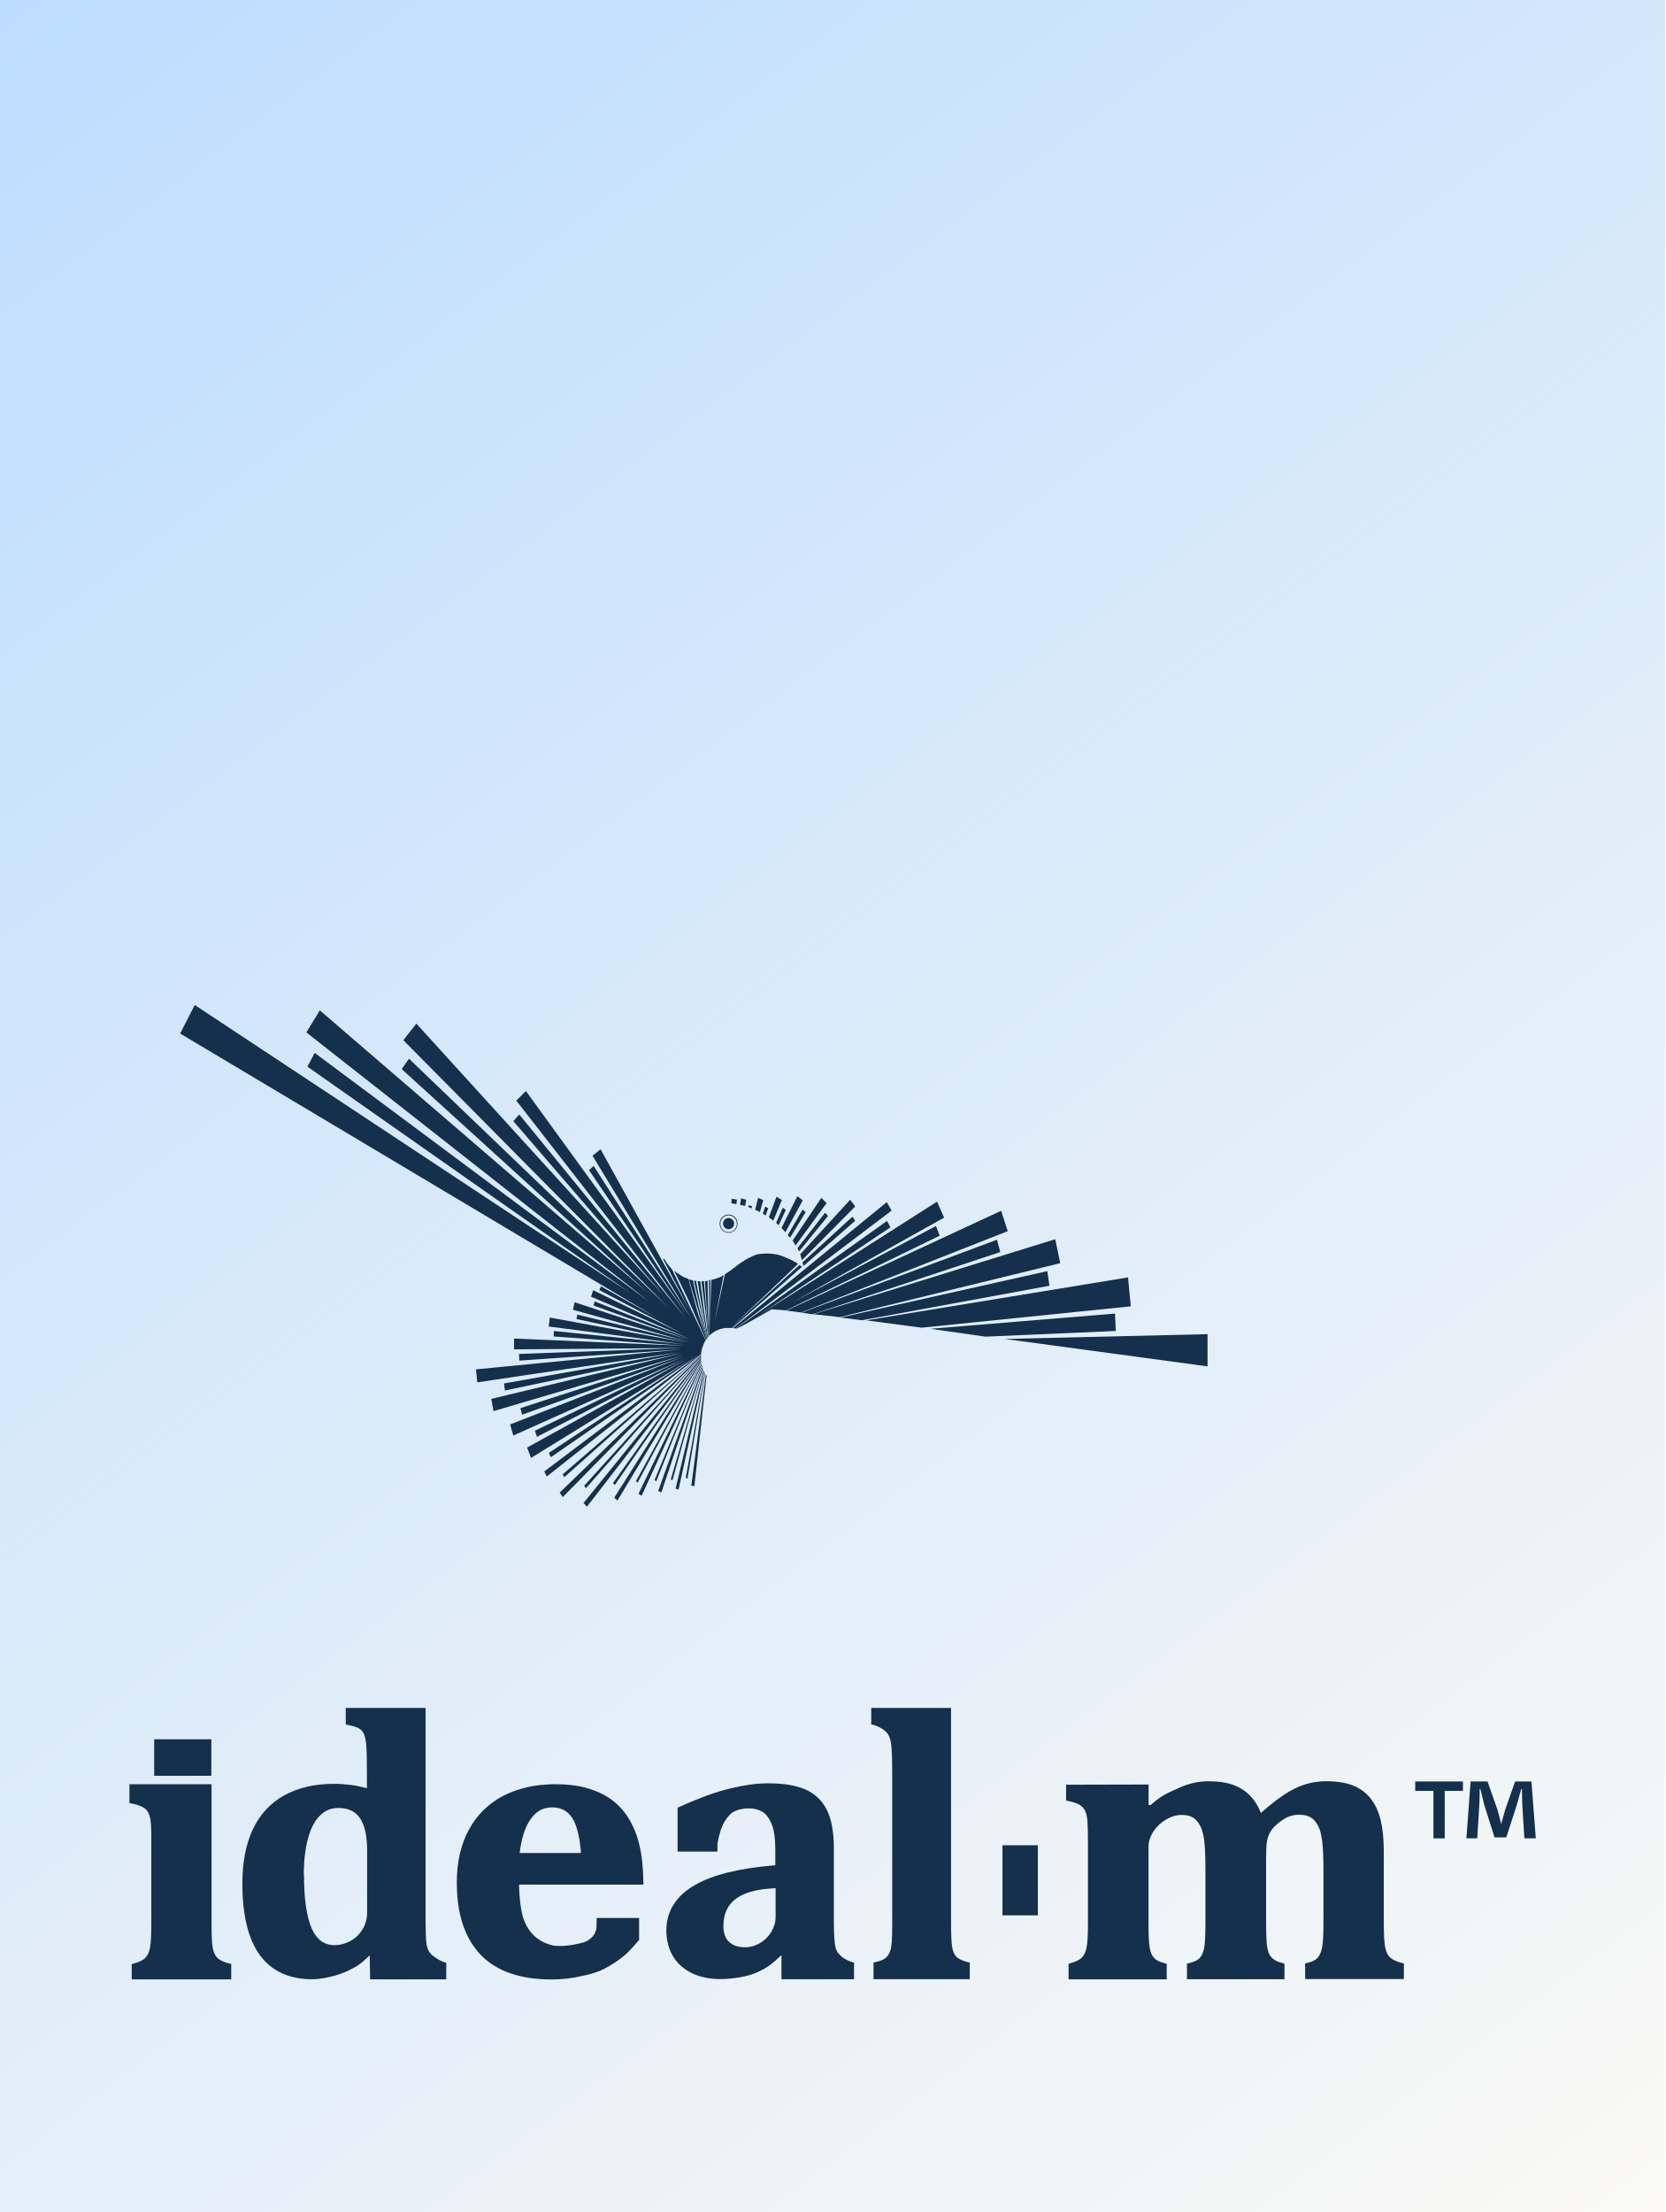
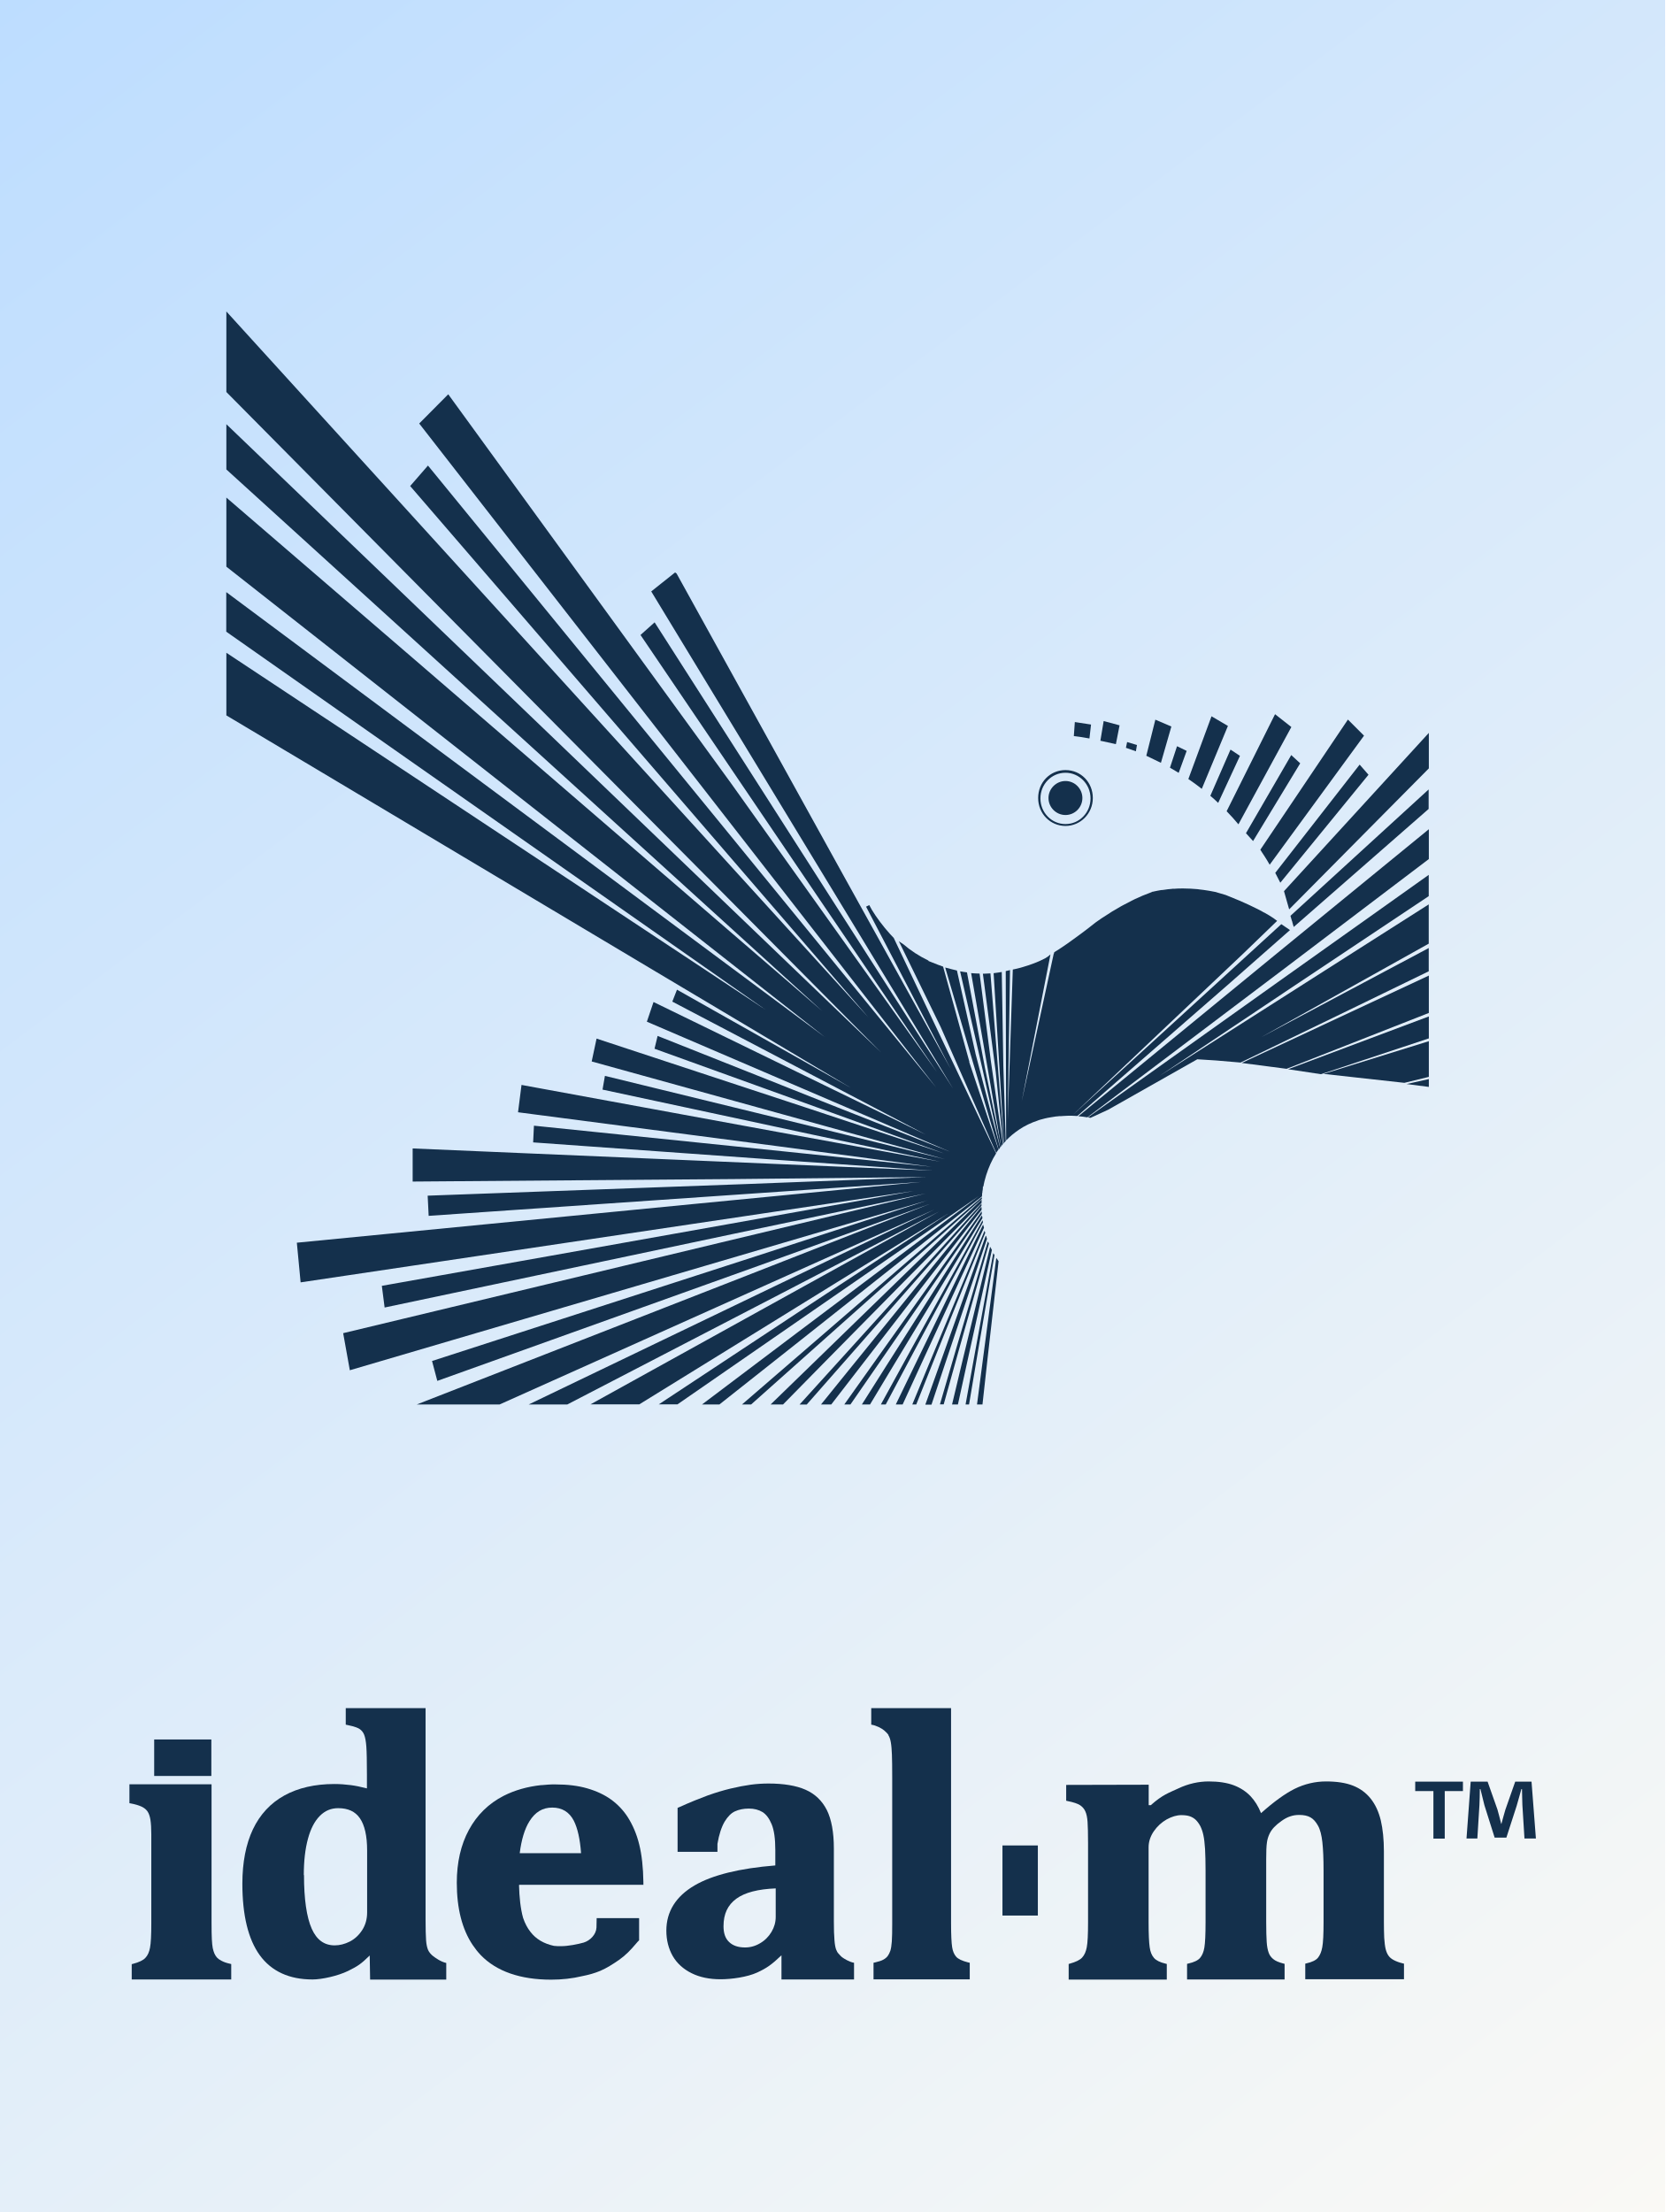
- <svg xmlns="http://www.w3.org/2000/svg" id="Layer_2" data-name="Layer 2" viewBox="0 0 167.5 222.5">
+ <svg xmlns="http://www.w3.org/2000/svg" id="Layer_2" data-name="Layer 2" viewBox="-13.02 -31.33 167.5 222.5">
  <defs>
-     <linearGradient id="placa" gradientUnits="userSpaceOnUse" x1="0" y1="0" x2="167.5" y2="222.5">
+     <linearGradient id="placa" gradientUnits="userSpaceOnUse" x1="-13.02" y1="-31.33" x2="154.48" y2="191.17">
      <stop offset="0" stop-color="#BDDDFF" />
      <stop offset="1" stop-color="#FAF9F5" />
    </linearGradient>
  </defs>
  <g id="Layer_1-2" data-name="Layer 1">
-     <rect width="167.5" height="222.5" fill="url(#placa)" />
+     <rect x="-13.02" y="-31.33" width="167.5" height="222.5" fill="url(#placa)" />
    <g>
-       <path d="M74.08,121.12l.05-.46-.53-.08-.03.46c.17.02.34.05.51.08h0Z" fill="#14304c" />
-       <polygon points="75.07 120.68 74.55 120.54 74.44 121.19 74.95 121.3 75.07 120.68" fill="#14304c" />
-       <polygon points="76.78 120.72 76.26 120.49 75.96 121.69 76.44 121.92 76.78 120.72" fill="#14304c" />
-       <path d="M77.79,122.78l.86-2.08-.54-.32-.77,2.07c.15.1.3.21.44.32h0Z" fill="#14304c" />
-       <path d="M79,123.95h0s1.75-3.21,1.75-3.21l-.54-.42-1.6,3.2c.13.14.27.28.39.43Z" fill="#14304c" />
-       <path d="M79.85,124.98c.06.1.12.19.18.3h0s3.12-4.26,3.12-4.26l-.53-.53-2.89,4.3c.04.07.08.13.12.19Z" fill="#14304c" />
-       <polygon points="80.67 126.76 86.03 121.35 85.52 120.68 80.5 126.16 80.67 126.76" fill="#14304c" />
-       <polygon points="113.47 128.49 92.41 131.94 87.13 132.81 92.7 133.55 113.75 131.4 113.47 128.49" fill="#14304c" />
-       <polygon points="75.65 121.33 75.32 121.23 75.28 121.42 75.61 121.54 75.65 121.33" fill="#14304c" />
-       <path d="M77.02,122.25h0s.26-.72.26-.72l-.32-.15-.23.71c.09.05.18.1.28.17Z" fill="#14304c" />
-       <path d="M78.33,123.24h0s.72-1.55.72-1.55l-.31-.21-.67,1.53c.09.08.18.16.26.23Z" fill="#14304c" />
-       <path d="M79.25,124.25s.04.05.08.09l.02.02c.05.06.11.12.13.14h0s1.56-2.57,1.56-2.57l-.3-.27-1.5,2.58Z" fill="#14304c" />
-       <polygon points="80.22 125.55 80.38 125.88 83.29 122.31 83 121.98 80.22 125.55" fill="#14304c" />
-       <path d="M80.72,126.97c.02.06.03.12.05.17.02.06.03.13.06.2h0s5.2-4.55,5.2-4.55l-.28-.41-5.02,4.59Z" fill="#14304c" />
-       <path d="M89.69,121.77l-.49-.85-8.94,7.31-6.54,5.36c.1,0,.19.02.29.04h0s6.53-4.93,6.53-4.93l9.15-6.93Z" fill="#14304c" />
-       <path d="M71,134.81s.05-.08.08-.11l-.97-2.9h.01s0-.02,0-.02l-.86-3.13c-.12-.04-.24-.09-.39-.15l-.09-.04h0c-.3-.16-.58-.34-.83-.55-.02-.02-.05-.03-.07-.05h0s-.05-.04-.07-.05h0s1.38,2.83,1.38,2.83l1.83,4.16Z" fill="#14304c" />
-       <path d="M94.53,124.31l-.38-.99-14.38,7.65,15.2-8.49-.71-1.61-11.47,7.31-6.39,4.07,4.07-2.72,9.1-6.07-.34-.65-8.95,6.37-6.24,4.45s.02,0,.03,0c.01,0,.03,0,.04,0h0s.58-.27.58-.27l2.94-1.66.62.04.81.07,3.86-1.87,11.6-5.64Z" fill="#14304c" />
-       <path d="M65.18,140.89l-8.58,7.41.16.29,13.76-12.26s0-.02,0-.02c0,0,0-.01,0-.02h0s-5.34,4.61-5.34,4.61Z" fill="#14304c" />
-       <path d="M70.52,136.45h0s0-.07,0-.1h0s-5.39,5.23-5.39,5.23l-8.83,8.56.31.45,8.66-8.8,5.25-5.33Z" fill="#14304c" />
-       <polygon points="101.37 123.84 100.71 121.79 85.99 128.62 79.12 131.82 79.12 131.82 79.1 131.83 80.59 132.02 86.36 129.75 101.37 123.84" fill="#14304c" />
-       <polygon points="106.65 127.06 106.15 124.65 88.73 130.04 81.81 132.19 84.48 132.49 89.01 131.37 106.65 127.06" fill="#14304c" />
-       <polygon points="105.57 129.33 105.35 127.86 88.34 131.67 84.55 132.53 86.68 132.8 88.46 132.48 105.57 129.33" fill="#14304c" />
-       <path d="M66.1,141.35l-7.34,8.1.18.25,11.58-13.16s0-.03,0-.04c0,0,0-.02,0-.02h0s-4.41,4.87-4.41,4.87Z" fill="#14304c" />
-       <polygon points="100.29 124.7 85.8 130.1 80.65 132.03 80.65 132.03 80.63 132.04 81.72 132.2 100.62 125.94 100.29 124.7" fill="#14304c" />
-       <path d="M70.53,136.24s0-.03,0-.05c0,0,0,0,0-.02v-.02s0-.02,0-.02v-.02s0,0,0,0v-.04s.01-.08.02-.12v-.05s.02,0,.02,0c0,0,.01-.07.01-.07,0-.03,0-.05.02-.07v-.03s.02-.04.02-.06l.02-.06s.02-.08.02-.08c.08-.26.19-.5.33-.72l-3.38-7.12c-.07-.08-.16-.17-.24-.27-.02-.02-.04-.04-.06-.07-.22-.27-.4-.54-.51-.75l-.1.05,2.79,5.35-3.55-6.4-5.5-9.95-.05-.03-.79.63,9.97,16.42-3.98-6.21-5.87-9.18-.47.42,6.08,8.98,3.7,5.45-6.79-9.52-9.34-12.87-.96.97,17.07,21.93-7.15-8.76-9.63-11.78-.59.68,9.89,11.47,5.24,6.07-10.11-11.11-14.78-16.25-1.31,1.67,15.35,15.5,11.26,11.35-26.04-24.99-.73,1.05,24.83,22.57-13.44-11.58-19.63-16.9-1.35,2.22,20.22,15.89,14.29,11.22-13.8-10.25-19.87-14.8-.74,1.38,20.19,14.17,12.27,8.59-18.93-12.52-24.86-16.44-1.47,2.87,41.4,24.7,6.66,3.96-5.73-3.24-.16.39,8.37,4.39-8.99-4.38-.22.65,6.09,2.61,3.92,1.68-3.71-1.46-5.94-2.36-.1.42,5.98,2.16,3.58,1.3-4.43-1.47-7.04-2.32-.16.76,11.66,3.23-4.3-1.06-6.93-1.69-.08.45,6.96,1.49,4.18.89-5.36-.98-8.46-1.55-.12.9,8.52,1.11,5.14.69-4.83-.5-8.3-.85-.03.55,8.31.6,4.87.34-17.16-.73v1.09s10.58-.08,10.58-.08l6.38-.07-6.02.23-10.44.38.03.67,16.26-1.12-7.59.73-13.03,1.27.13,1.31,20.25-3.02-6.04,1.08-11.52,2.05.09.71,11.46-2.42,6.41-1.35-6.85,1.64-12.39,2.97.22,1.23,12.28-3.61,6.8-2-5.65,1.84-10.72,3.47.17.66,10.61-3.8,5.65-2.04-6.04,2.36-11.42,4.46.31,1.12,17.29-7.75-5.13,2.46-9.98,4.8.2.62,9.88-5.12,5.19-2.69-16.06,8.89.4,1.04,10.34-6.38,5.63-3.48-4.91,3.23-9.27,6.12.2.44,9.18-6.35,5.81-4.01-6.02,4.53-9.63,7.26.25.51,9.52-7.53,5.98-4.74Z" fill="#14304c" />
-       <path d="M70.52,136.65s0-.05,0-.07l-4.39,5.42-7.43,9.18.34.38,11.5-14.88v-.03Z" fill="#14304c" />
-       <path d="M70.3,131.49h0s0,0,0,0h0s-.6-2.7-.6-2.7c-.14-.03-.27-.07-.39-.1h0l.84,2.86.93,3.15s.03-.04.04-.06l-.81-3.1v-.04Z" fill="#14304c" />
-       <path d="M71,138.27l-.44,3.35-1.02,7.82.31.05.86-7.84.37-3.27s-.03-.05-.05-.08l-.02-.02Z" fill="#14304c" />
-       <path d="M70.85,138l-.02-.03s-.02-.04-.04-.07l-.91,3.76-1.92,8.08.3.09,1.78-8.13.81-3.7Z" fill="#14304c" />
-       <path d="M70.95,138.17s-.01-.02-.02-.03c0-.01-.01-.02-.03-.03l-.59,3.21-1.33,7.34.18.05,1.24-7.37.54-3.18Z" fill="#14304c" />
-       <path d="M71.18,128.83c-.09.02-.18.03-.27.04l.35,5.6s.04-.04.05-.06l-.08-2.47-.05-3.11Z" fill="#14304c" />
-       <path d="M80.7,127.44l-.29-.19-6.9,6.31,5.63-5.33,1.13-1.09s-.08-.06-.12-.09c-.09-.06-.18-.12-.3-.18,0,0,0,0-.01,0h0c-.05-.03-.11-.06-.16-.09-.03-.01-.06-.03-.08-.04-.08-.04-.15-.07-.22-.1l-.05-.02h0s0,0,0,0c-.09-.04-.18-.08-.27-.12l-.45-.19h0s-.03,0-.03,0c-.07-.02-.14-.04-.22-.07l-.06-.02h0s-.04-.01-.04-.01c-.08-.02-.15-.03-.21-.04h-.06c-.09-.03-.18-.04-.26-.05h-.07c-.15-.02-.31-.03-.46-.03h-.04s-.03,0-.03,0c-.08,0-.16,0-.24.01h-.06s-.02,0-.02,0c-.09,0-.18.02-.28.03h-.06s-.02,0-.02,0c-.09.01-.17.03-.24.04h-.02s-.02,0-.02,0l-.07.02c-.17.06-.35.13-.52.22l-.04.02-.06.03c-.08.04-.16.08-.26.13l-.06.03-.04.02c-.08.05-.17.1-.25.15l-.04.03-.06.04c-.07.05-.15.09-.21.14l-.05.03-.05.03c-.05.04-.11.07-.16.11-.12.1-.23.18-.34.27-.08.06-.16.12-.24.18,0,0-.17.13-.2.15l-.07.05c-.06.05-.13.09-.19.13-.12.08-.23.15-.33.22v.04s-.02,0-.02,0l-1.06,4.89.95-4.87s-.1.09-.17.13l-.04.02s-.07.04-.12.06c-.04.02-.09.04-.13.06-.05.02-.09.04-.14.05-.05.02-.1.04-.15.05-.05.02-.1.03-.15.05-.03,0-.06.02-.09.03-.08.02-.16.04-.24.06,0,0-.01,0-.02,0l-.17,4.96.08-4.95h-.06s-.06.03-.08.03v5.59c.13-.12.27-.24.42-.34l.03-.02c.08-.05.17-.11.27-.16h.03c.06-.04.12-.07.16-.08h0s.03-.01.03-.01h0s.13-.05.13-.05l.05-.02c.05-.02.11-.03.16-.04h.02s.01-.01.01-.01h.02s.03-.01.05-.01l.1-.02c.05,0,.11-.02.16-.03,0,0,0,0,.01,0h.01s0,0,0,0h.02s.03,0,.04,0h.06s.09,0,.09,0c.05,0,.09,0,.14,0,0,0,.01,0,.03,0,0,0,.01,0,.02,0,0,0,.01,0,.02,0,0,0,.01,0,.02,0,0,0,0,0,.02,0,0,0,.01,0,.02,0,.05,0,.09,0,.14,0h.04s5.05-4.4,5.05-4.4l1.98-1.75Z" fill="#14304c" />
-       <path d="M70.45,128.88c-.08,0-.17,0-.26-.01h-.02s.99,5.72.99,5.72c.02-.02.03-.04.05-.06h0s-.4-2.76-.4-2.76l-.37-2.88Z" fill="#14304c" />
-       <path d="M70.62,128.88h-.06s.42,3.24.42,3.24l.25,2.38s.02-.02.03-.03l-.45-5.6c-.06,0-.13,0-.19.01Z" fill="#14304c" />
-       <path d="M70.03,128.84s-.06,0-.09-.01h-.01s-.08-.02-.13-.02l.73,3.2.59,2.62s.02-.03.03-.04l-.54-2.6-.59-3.14Z" fill="#14304c" />
-       <path d="M70.56,137.09s0-.02,0-.04c0,0,0-.02,0-.03l-2.33,4.21-4.26,7.76.17.15,4.18-7.84,2.24-4.2Z" fill="#14304c" />
-       <path d="M70.6,137.28h0s-.01-.07-.03-.11l-2.21,4.56-4.13,8.52.31.21,3.97-8.64,2.09-4.54Z" fill="#14304c" />
-       <path d="M70.75,137.84v-.04s0,0,0,0c0-.02-.02-.04-.03-.06l-1.06,3.59-2.19,7.49.18.07,2.09-7.53,1-3.52Z" fill="#14304c" />
-       <path d="M67.38,141.37l3.14-4.56s0-.03,0-.05c0-.01,0-.02,0-.04l-3.24,4.55-5.62,7.91.19.19,5.54-8.02Z" fill="#14304c" />
-       <path d="M70.54,136.96v-.03s0-.04-.02-.07l-3.15,4.97-5.58,8.82.32.29,5.4-8.97,3.03-5.01Z" fill="#14304c" />
-       <path d="M70.64,137.44s0-.02,0-.03c0-.01,0-.02-.02-.04l-1.63,3.91-3.15,7.6.18.11,3.06-7.68,1.57-3.88Z" fill="#14304c" />
-       <path d="M70.7,137.64s-.01-.04-.02-.06h0s-.02-.05-.02-.05l-1.48,4.14-2.97,8.3.32.15,2.8-8.37,1.37-4.1Z" fill="#14304c" />
-       <polygon points="112.16 132.13 93.57 133.66 99.14 134.45 112.24 133.88 112.16 132.13" fill="#14304c" />
-       <polygon points="121.47 134.2 101.07 134.68 121.47 137.44 121.47 134.2" fill="#14304c" />
-       <path d="M73.29,124.01c.49,0,.9-.4.9-.92s-.39-.92-.9-.92-.9.4-.9.92.4.92.9.92ZM73.29,122.25c.45,0,.83.38.83.85s-.37.85-.83.85-.83-.38-.83-.85.37-.85.83-.85Z" fill="#14304c" />
-       <path d="M73.29,123.64c.31,0,.56-.25.56-.56s-.25-.56-.56-.56-.56.25-.56.56.25.56.56.56Z" fill="#14304c" />
+       <rect x="87.82" y="154.3" width="3.56" height="7.05" fill="#14304c" />
+       <g>
+         <path d="M9.27,165.91c-.21-.11-.36-.22-.47-.34-.11-.13-.2-.27-.26-.42s-.12-.33-.16-.53-.07-.5-.09-.88c-.02-.39-.03-.94-.03-1.65v-13.94H0v1.9l.12.02c.44.08.8.19,1.07.31.25.11.46.27.61.47.15.21.25.5.31.85.06.38.09.88.09,1.49v8.91c0,1.2-.04,2.04-.13,2.49-.08.43-.23.77-.46,1.01-.22.25-.65.45-1.26.61l-.12.03v1.54h10.01v-1.55l-.12-.03c-.36-.08-.65-.18-.86-.3Z" fill="#14304c" />
+         <rect x="2.49" y="143.64" width="5.75" height="3.67" fill="#14304c" />
+       </g>
+       <path d="M18.42,167.78c.94,0,2.56-.36,3.58-.86.97-.48,1.29-.69,2.17-1.55l.04,2.42h7.66v-1.67c-.56-.12-1.12-.53-1.36-.72-.2-.16-.37-.37-.47-.59-.1-.24-.17-.56-.2-.97-.03-.42-.05-1.12-.05-2.06v-21.29h-8.03v1.66l.19.04c.74.15,1.07.3,1.21.4.2.14.35.32.45.57.11.27.18.67.22,1.19.04.54.06,1.49.06,2.82v1.39c-.62-.16-1.16-.27-1.63-.33-.54-.07-1.1-.11-1.65-.11-1.95,0-3.64.39-5.02,1.15-1.4.77-2.46,1.92-3.17,3.41-.7,1.48-1.06,3.32-1.06,5.47,0,3.17.59,5.59,1.75,7.19,1.18,1.62,2.96,2.44,5.31,2.44ZM17.54,157.28c0-1.4.14-2.64.42-3.66.27-1,.67-1.77,1.2-2.3.52-.52,1.12-.77,1.84-.77.99,0,1.71.33,2.18,1.01.48.69.73,1.78.73,3.24v6.24c0,.67-.17,1.27-.5,1.78-.34.52-.76.9-1.25,1.15-.5.25-1.01.38-1.51.38-1.05,0-1.81-.55-2.31-1.67-.52-1.17-.78-2.99-.78-5.4h0Z" fill="#14304c" />
+       <path d="M76.34,143.2c.11.17.2.42.25.73.06.33.09.75.11,1.24.02.5.03,1.29.03,2.36v14.6c0,.79-.01,1.4-.04,1.83-.03.41-.08.72-.15.94-.08.22-.17.4-.27.53-.1.13-.24.25-.42.35-.19.11-.47.2-.82.28l-.18.04v1.67h9.68v-1.67l-.18-.04c-.59-.15-.99-.34-1.19-.57-.2-.23-.34-.55-.4-.95-.07-.43-.11-1.24-.11-2.41v-21.64h-8.03v1.66c.5.07,1.05.37,1.29.57.18.15.34.31.45.48Z" fill="#14304c" />
+       <path d="M56.85,158.32c-1.88,1.1-2.84,2.63-2.84,4.55,0,.95.22,1.81.64,2.55.43.74,1.07,1.32,1.9,1.73h0s0,0,0,0c.82.41,1.8.61,2.91.61s2.69-.22,3.69-.68c.95-.44,1.44-.78,2.44-1.73v2.43h7.3v-1.68c-.46-.07-1.02-.42-1.19-.55-.14-.1-.25-.25-.36-.36s-.19-.25-.26-.44c-.07-.2-.13-.51-.16-.94-.04-.44-.06-1.07-.06-1.89v-7.32c0-1.62-.24-2.92-.7-3.85-.48-.95-1.2-1.64-2.16-2.06-.93-.41-2.19-.62-3.72-.62-.59,0-1.2.04-1.79.12-.59.08-1.27.21-2.03.39-.74.18-1.51.41-2.29.69-.76.28-1.74.67-2.89,1.19l-.14.06v4.42h4.01v-.8c.16-.95.41-1.7.72-2.23.31-.51.66-.87,1.04-1.04.39-.18.86-.28,1.4-.28s.99.12,1.37.35c.37.23.68.64.92,1.22.25.6.37,1.47.37,2.6v1.55c-3.59.29-6.33.96-8.12,2.01ZM65.01,158.63v2.86c0,.53-.14,1.03-.42,1.5-.28.47-.66.86-1.14,1.14-.48.29-.99.43-1.52.43-.69,0-1.23-.18-1.61-.55-.38-.36-.56-.88-.56-1.59,0-1.23.42-2.13,1.3-2.77h0c.85-.62,2.18-.96,3.95-1.03Z" fill="#14304c" />
+       <path d="M51.7,158.24v-.24c-.02-1.48-.16-2.76-.42-3.8-.25-1.03-.65-1.96-1.16-2.76-.44-.68-1-1.27-1.66-1.75-.66-.48-1.47-.86-2.4-1.13h0s0,0,0,0c-.92-.27-2-.4-3.21-.4h0s-.06,0-.09,0c-.21,0-.43,0-.64.02-.21.01-.41.03-.61.05-.03,0-.06,0-.09,0-1.39.15-2.66.51-3.78,1.08-1.5.77-2.68,1.92-3.49,3.42-.81,1.49-1.22,3.28-1.22,5.32,0,2.59.54,4.68,1.59,6.25.25.37.52.72.83,1.04,1.57,1.62,3.96,2.46,7.07,2.46,1.11,0,2.14-.12,3.1-.35.67-.13,1.31-.31,1.85-.54.63-.27,1.23-.65,1.87-1.09.67-.47,1.18-1,1.76-1.69.04-.05.08-.1.13-.15l.07-.07.07-.07v-2.21l-.03-.02h-4.24l-.02.95c-.03.69-.63,1.31-1.29,1.51-.59.17-1.57.36-2.26.36-.27,0-.51,0-.73-.03-1.01-.22-1.81-.68-2.37-1.42-.3-.38-.54-.84-.73-1.39-.26-.93-.38-2.08-.41-3.3l.03-.03h12.51ZM42.53,150.49c.97,0,1.71.43,2.17,1.32.38.75.63,1.85.73,3.27h-6.17c.17-1.35.49-2.43.97-3.2.58-.94,1.33-1.39,2.3-1.39Z" fill="#14304c" />
+       <path d="M94.23,148.21v1.59l.12.03c.62.12,1.05.27,1.29.43.23.16.41.36.52.62.12.26.19.62.22,1.05.03.45.05,1.16.05,2.12v7.98c0,1.21-.04,2.06-.13,2.51-.08.43-.23.78-.46,1.03-.22.25-.64.45-1.25.62l-.11.03v1.57h9.87v-1.57l-.12-.03c-.56-.13-.96-.33-1.17-.58-.22-.25-.37-.61-.43-1.07-.07-.48-.11-1.32-.11-2.53v-7.52c0-.57.18-1.11.52-1.61.35-.51.79-.91,1.3-1.2.51-.28,1.01-.43,1.47-.43.35,0,.65.04.87.12.22.08.42.2.59.36.16.16.31.36.45.62.13.26.24.57.31.91.08.35.13.82.17,1.4.03.59.05,1.32.05,2.16v5.2c0,1.23-.04,2.09-.12,2.55-.07.44-.22.79-.43,1.04-.21.25-.61.44-1.19.57l-.12.03v1.57h9.81v-1.57l-.11-.03c-.47-.12-.82-.27-1.03-.45-.21-.17-.37-.38-.46-.64-.1-.27-.17-.63-.2-1.08-.03-.46-.05-1.13-.05-2.01v-6.34c0-.75.02-1.3.07-1.63.04-.32.13-.61.25-.87s.28-.49.48-.7.45-.42.75-.63c.28-.2.57-.36.85-.45.28-.1.58-.15.91-.15.48,0,.86.08,1.15.25.29.16.54.45.75.83.22.39.36.95.44,1.66.08.72.12,1.67.12,2.83v5.2c0,1.21-.04,2.07-.13,2.54-.08.45-.23.8-.43,1.05-.2.25-.59.44-1.16.57l-.12.03v1.57h9.93v-1.57l-.12-.03c-.34-.08-.64-.19-.89-.32-.23-.12-.41-.26-.53-.43-.13-.17-.23-.4-.3-.67-.07-.29-.12-.67-.15-1.16-.02-.49-.03-1.03-.03-1.59v-7.09c0-1.2-.11-2.25-.31-3.11-.21-.87-.55-1.61-1.02-2.2s-1.07-1.03-1.79-1.31c-.71-.28-1.62-.42-2.7-.42s-2.16.25-3.17.75c-.96.48-2.09,1.3-3.37,2.44-.27-.69-.63-1.25-1.05-1.7-.47-.49-1.04-.86-1.71-1.11-.67-.25-1.51-.38-2.51-.38s-2.05.23-3.04.7c-.96.45-1.58.62-2.78,1.69h-.21v-2.06" fill="#14304c" />
+       <path d="M134.14,147.88v.95h-1.83v4.78h-1.14v-4.78h-1.83v-.95h4.8ZM140.33,153.6l-.21-3.37c-.02-.44-.02-.99-.04-1.6h-.06c-.15.51-.32,1.18-.48,1.7l-1.03,3.18h-1.18l-1.03-3.26c-.11-.44-.27-1.12-.4-1.62h-.06c0,.53-.02,1.07-.04,1.6l-.21,3.37h-1.09l.42-5.72h1.7l.99,2.8c.13.44.23.86.38,1.45h.02c.15-.53.27-1.01.4-1.43l.99-2.82h1.64l.44,5.72h-1.14Z" fill="#14304c" />
    </g>
    <g>
-       <rect x="100.84" y="185.61" width="3.56" height="7.05" fill="#14304c" />
-       <g>
-         <path d="M22.29,197.23c-.21-.11-.36-.22-.47-.34-.11-.13-.2-.27-.26-.42s-.12-.33-.16-.53-.07-.5-.09-.88c-.02-.39-.03-.94-.03-1.65v-13.94h-8.26v1.9l.12.02c.44.08.8.19,1.07.31.25.11.46.27.61.47.15.21.25.5.31.85.06.38.09.88.09,1.49v8.91c0,1.2-.04,2.04-.13,2.49-.08.43-.23.77-.46,1.01-.22.25-.65.45-1.26.61l-.12.03v1.54h10.01v-1.55l-.12-.03c-.36-.08-.65-.18-.86-.3Z" fill="#14304c" />
-         <rect x="15.51" y="174.95" width="5.75" height="3.67" fill="#14304c" />
-       </g>
-       <path d="M31.44,199.09c.94,0,2.56-.36,3.58-.86.97-.48,1.29-.69,2.17-1.55l.04,2.42h7.66v-1.67c-.56-.12-1.12-.53-1.36-.72-.2-.16-.37-.37-.47-.59-.1-.24-.17-.56-.2-.97-.03-.42-.05-1.12-.05-2.06v-21.29h-8.03v1.66l.19.04c.74.15,1.07.3,1.21.4.2.14.35.32.45.57.11.27.18.67.22,1.19.04.54.06,1.49.06,2.82v1.39c-.62-.16-1.16-.27-1.63-.33-.54-.07-1.1-.11-1.65-.11-1.95,0-3.64.39-5.02,1.15-1.4.77-2.46,1.92-3.17,3.41-.7,1.48-1.06,3.32-1.06,5.47,0,3.17.59,5.59,1.75,7.19,1.18,1.62,2.96,2.44,5.31,2.44ZM30.56,188.59c0-1.4.14-2.64.42-3.66.27-1,.67-1.77,1.2-2.3.52-.52,1.12-.77,1.84-.77.99,0,1.71.33,2.18,1.01.48.69.73,1.78.73,3.24v6.24c0,.67-.17,1.27-.5,1.78-.34.52-.76.9-1.25,1.15-.5.25-1.01.38-1.51.38-1.05,0-1.81-.55-2.31-1.67-.52-1.17-.78-2.99-.78-5.4h0Z" fill="#14304c" />
-       <path d="M89.36,174.51c.11.17.2.42.25.73.06.33.09.75.11,1.24.02.5.03,1.29.03,2.36v14.6c0,.79-.01,1.4-.04,1.83-.03.41-.08.72-.15.94-.08.22-.17.4-.27.53-.1.13-.24.25-.42.35-.19.11-.47.2-.82.28l-.18.04v1.67h9.68v-1.67l-.18-.04c-.59-.15-.99-.34-1.19-.57-.2-.23-.34-.55-.4-.95-.07-.43-.11-1.24-.11-2.41v-21.64h-8.03v1.66c.5.07,1.05.37,1.29.57.18.15.34.31.45.48Z" fill="#14304c" />
-       <path d="M69.87,189.63c-1.88,1.1-2.84,2.63-2.84,4.55,0,.95.22,1.81.64,2.55.43.74,1.07,1.32,1.9,1.73h0s0,0,0,0c.82.41,1.8.61,2.91.61s2.69-.22,3.69-.68c.95-.44,1.44-.78,2.44-1.73v2.43h7.3v-1.68c-.46-.07-1.02-.42-1.19-.55-.14-.1-.25-.25-.36-.36s-.19-.25-.26-.44c-.07-.2-.13-.51-.16-.94-.04-.44-.06-1.07-.06-1.89v-7.32c0-1.62-.24-2.92-.7-3.85-.48-.95-1.2-1.64-2.16-2.06-.93-.41-2.19-.62-3.72-.62-.59,0-1.2.04-1.79.12-.59.08-1.27.21-2.03.39-.74.18-1.51.41-2.29.69-.76.28-1.74.67-2.89,1.19l-.14.06v4.42h4.01v-.8c.16-.95.41-1.7.72-2.23.31-.51.66-.87,1.04-1.04.39-.18.86-.28,1.4-.28s.99.12,1.37.35c.37.23.68.64.92,1.22.25.6.37,1.47.37,2.6v1.55c-3.59.29-6.33.96-8.12,2.01ZM78.02,189.94v2.86c0,.53-.14,1.03-.42,1.5-.28.47-.66.86-1.14,1.14-.48.29-.99.43-1.52.43-.69,0-1.23-.18-1.61-.55-.38-.36-.56-.88-.56-1.59,0-1.23.42-2.13,1.3-2.77h0c.85-.62,2.18-.96,3.95-1.03Z" fill="#14304c" />
-       <path d="M64.72,189.55v-.24c-.02-1.48-.16-2.76-.42-3.8-.25-1.03-.65-1.96-1.16-2.76-.44-.68-1-1.27-1.66-1.75-.66-.48-1.47-.86-2.4-1.13h0s0,0,0,0c-.92-.27-2-.4-3.21-.4h0s-.06,0-.09,0c-.21,0-.43,0-.64.02-.21.01-.41.03-.61.05-.03,0-.06,0-.09,0-1.39.15-2.66.51-3.78,1.08-1.5.77-2.68,1.92-3.49,3.42-.81,1.49-1.22,3.28-1.22,5.32,0,2.59.54,4.68,1.59,6.25.25.37.52.72.83,1.04,1.57,1.62,3.96,2.46,7.07,2.46,1.11,0,2.14-.12,3.1-.35.67-.13,1.31-.31,1.85-.54.63-.27,1.23-.65,1.87-1.09.67-.47,1.18-1,1.76-1.69.04-.05.08-.1.13-.15l.07-.07.07-.07v-2.21l-.03-.02h-4.24l-.02.95c-.03.69-.63,1.31-1.29,1.51-.59.17-1.57.36-2.26.36-.27,0-.51,0-.73-.03-1.01-.22-1.81-.68-2.37-1.42-.3-.38-.54-.84-.73-1.39-.26-.93-.38-2.08-.41-3.3l.03-.03h12.51ZM55.54,181.8c.97,0,1.71.43,2.17,1.32.38.75.63,1.85.73,3.27h-6.17c.17-1.35.49-2.43.97-3.2.58-.94,1.33-1.39,2.3-1.39Z" fill="#14304c" />
-       <path d="M107.24,179.52v1.59l.12.03c.62.12,1.05.27,1.29.43.23.16.41.36.52.62.12.26.19.62.22,1.05.03.45.05,1.16.05,2.12v7.98c0,1.21-.04,2.06-.13,2.51-.08.43-.23.78-.46,1.03-.22.25-.64.45-1.25.62l-.11.03v1.57h9.87v-1.57l-.12-.03c-.56-.13-.96-.33-1.17-.58-.22-.25-.37-.61-.43-1.07-.07-.48-.11-1.32-.11-2.53v-7.52c0-.57.18-1.11.52-1.61.35-.51.79-.91,1.3-1.2.51-.28,1.01-.43,1.47-.43.35,0,.65.04.87.12.22.08.42.2.59.36.16.16.31.36.45.62.13.26.24.57.31.91.08.35.13.82.17,1.4.03.59.05,1.32.05,2.16v5.2c0,1.23-.04,2.09-.12,2.55-.07.44-.22.79-.43,1.04-.21.25-.61.44-1.19.57l-.12.03v1.57h9.81v-1.57l-.11-.03c-.47-.12-.82-.27-1.03-.45-.21-.17-.37-.38-.46-.64-.1-.27-.17-.63-.2-1.08-.03-.46-.05-1.13-.05-2.01v-6.34c0-.75.02-1.3.07-1.63.04-.32.13-.61.25-.87s.28-.49.48-.7.45-.42.75-.63c.28-.2.57-.36.85-.45.28-.1.58-.15.91-.15.48,0,.86.08,1.15.25.29.16.54.45.75.83.22.39.36.95.44,1.66.08.72.12,1.67.12,2.83v5.2c0,1.21-.04,2.07-.13,2.54-.08.45-.23.8-.43,1.05-.2.25-.59.44-1.16.57l-.12.03v1.57h9.93v-1.57l-.12-.03c-.34-.08-.64-.19-.89-.32-.23-.12-.41-.26-.53-.43-.13-.17-.23-.4-.3-.67-.07-.29-.12-.67-.15-1.16-.02-.49-.03-1.03-.03-1.59v-7.09c0-1.2-.11-2.25-.31-3.11-.21-.87-.55-1.61-1.02-2.2s-1.07-1.03-1.79-1.31c-.71-.28-1.62-.42-2.7-.42s-2.16.25-3.17.75c-.96.48-2.09,1.3-3.37,2.44-.27-.69-.63-1.25-1.05-1.7-.47-.49-1.04-.86-1.71-1.11-.67-.25-1.51-.38-2.51-.38s-2.05.23-3.04.7c-.96.45-1.58.62-2.78,1.69h-.21v-2.06" fill="#14304c" />
-       <path d="M147.16,179.19v.95h-1.83v4.78h-1.14v-4.78h-1.83v-.95h4.8ZM153.34,184.91l-.21-3.37c-.02-.44-.02-.99-.04-1.6h-.06c-.15.51-.32,1.18-.48,1.7l-1.03,3.18h-1.18l-1.03-3.26c-.11-.44-.27-1.12-.4-1.62h-.06c0,.53-.02,1.07-.04,1.6l-.21,3.37h-1.09l.42-5.72h1.7l.99,2.8c.13.44.23.86.38,1.45h.02c.15-.53.27-1.01.4-1.43l.99-2.82h1.64l.44,5.72h-1.14Z" fill="#14304c" />
+       <path d="M96.57,42.95l.16-1.4-1.63-.25-.1,1.41c.52.06,1.05.14,1.56.24h.01Z" fill="#14304c" />
+       <polygon points="99.6 41.63 98 41.2 97.67 43.18 99.23 43.52 99.6 41.63" fill="#14304c" />
+       <polygon points="104.81 41.75 103.2 41.06 102.29 44.69 103.76 45.4 104.81 41.75" fill="#14304c" />
+       <path d="M107.87,48.02l2.63-6.33-1.65-.97-2.33,6.31c.46.31.91.64,1.34.98h.01Z" fill="#14304c" />
+       <path d="M111.56,51.58h0s5.32-9.78,5.32-9.78l-1.64-1.29-4.87,9.76c.41.42.81.86,1.18,1.31Z" fill="#14304c" />
+       <path d="M114.14,54.73c.19.3.37.58.56.92h0s9.49-12.98,9.49-12.98l-1.62-1.62-8.81,13.09c.13.22.26.41.38.59Z" fill="#14304c" />
+       <polygon points="116.66 60.14 130.71 45.96 130.71 42.39 116.14 58.31 116.66 60.14" fill="#14304c" />
+       <polygon points="101.35 43.61 100.36 43.31 100.24 43.89 101.24 44.24 101.35 43.61" fill="#14304c" />
+       <path d="M105.54,46.4h.01s.8-2.2.8-2.2l-.97-.47-.71,2.16c.27.15.55.32.86.51Z" fill="#14304c" />
+       <path d="M109.51,49.43h.01s2.19-4.73,2.19-4.73l-.95-.63-2.03,4.65c.29.24.54.47.78.7Z" fill="#14304c" />
+       <path d="M112.33,52.5s.13.14.25.27l.05.06c.15.17.32.36.4.44h0s4.74-7.82,4.74-7.82l-.9-.83-4.56,7.87Z" fill="#14304c" />
+       <polygon points="115.26 56.47 115.77 57.46 124.64 46.6 123.75 45.58 115.26 56.47" fill="#14304c" />
+       <path d="M116.95,61.31c.05.2.1.4.17.6h0s13.57-11.87,13.57-11.87v-1.96l-13.9,12.71c.06.18.11.36.15.52Z" fill="#14304c" />
+       <path d="M95.46,80.95c.3.02.59.06.9.11h0s19.88-15.01,19.88-15.01l14.47-10.97v-3l-15.33,12.53-19.92,16.33Z" fill="#14304c" />
+       <path d="M84.51,75.49l-.03-.06-2.63-9.53c-.38-.13-.74-.27-1.18-.45l-.28-.11-.02-.05c-.93-.45-1.78-1-2.52-1.64-.07-.05-.14-.09-.21-.14l-.03-.02c-.07-.05-.14-.1-.21-.14h0s4.2,8.61,4.2,8.61l5.59,12.68c.07-.12.15-.23.23-.34l-2.95-8.82h.03Z" fill="#14304c" />
+       <path d="M96.44,81.07s.07.01.11.02c.04,0,.09.01.13.02h0s1.78-.82,1.78-.82l8.96-5.07,1.89.12,2.46.21,11.75-5.69,7.18-3.49v-2.34l-16.82,8.95,16.82-9.39v-3.95l-7.62,4.85-19.47,12.41,12.41-8.3,14.68-9.79v-2.14l-15.25,10.84-19.01,13.54Z" fill="#14304c" />
+       <path d="M85.74,89.19s0-.04,0-.06v-.04l-16.28,14.08-7.84,6.77h.92l23.21-20.68s0-.05,0-.08Z" fill="#14304c" />
+       <path d="M85.72,89.66v-.03c0-.08,0-.18,0-.29v-.02s-16.42,15.96-16.42,15.96l-4.8,4.66h1.25l3.97-4.04,16.01-16.24Z" fill="#14304c" />
+       <polygon points="111.93 75.57 111.88 75.59 116.4 76.18 130.71 70.56 130.71 66.8 111.93 75.57 111.93 75.57" fill="#14304c" />
+       <polygon points="128.25 77.59 130.71 76.99 130.71 73.4 120.12 76.69 128.25 77.59" fill="#14304c" />
+       <polygon points="128.47 77.71 130.71 78 130.71 77.21 128.47 77.71" fill="#14304c" />
+       <path d="M85.71,89.83s0-.05,0-.07v-.02s-13.45,14.86-13.45,14.86l-4.85,5.35h.72l17.58-19.99s0-.08,0-.12Z" fill="#14304c" />
+       <polygon points="116.58 76.21 116.54 76.22 119.86 76.72 130.71 73.12 130.71 70.91 116.58 76.21 116.58 76.21" fill="#14304c" />
+       <path d="M85.75,89.04c0-.05.01-.1.02-.15,0-.01,0-.03,0-.05v-.06s.01-.06.01-.06v-.07s.02,0,.02,0v-.11c.03-.11.04-.23.05-.36v-.14s.05-.02.05-.02c0-.02.04-.21.04-.21.01-.08.03-.15.05-.23l.02-.09c.01-.06.03-.12.05-.18l.05-.18s.07-.24.07-.25c.25-.79.58-1.53,1-2.19l-10.3-21.68c-.23-.23-.49-.52-.74-.82-.06-.07-.11-.13-.17-.2-.66-.81-1.23-1.64-1.55-2.28l-.32.16,8.51,16.31-10.81-19.5-16.76-30.32-.15-.11-2.4,1.91,30.36,50.01-12.13-18.93-17.89-27.97-1.42,1.27,18.53,27.36,11.28,16.6-20.68-29.01L32.07,8.33l-2.92,2.94,52,66.79-21.78-26.67L30.03,15.5l-1.79,2.06,30.13,34.94,15.95,18.49-30.79-33.85L9.75,0v8.1l31.56,31.87,34.3,34.56L9.75,11.34v4.55l59.94,54.48L28.76,35.08,9.75,18.72v6.95l16.7,13.13,43.51,34.19-42.03-31.22-18.19-13.54v3.98l16.91,11.87,37.37,26.18L9.75,34.33v6.3l42.52,25.37,20.28,12.08-17.47-9.86-.47,1.2,25.5,13.38-27.39-13.34-.67,1.98,18.55,7.96,11.94,5.12-11.31-4.46-18.1-7.19-.31,1.29,18.21,6.57,10.91,3.96-13.49-4.48-21.46-7.07-.49,2.3,35.52,9.83-13.09-3.23-21.1-5.15-.24,1.38,21.22,4.55,12.73,2.7-16.34-2.99-25.76-4.73-.35,2.75,25.94,3.39,15.65,2.09-14.71-1.53-25.28-2.6-.08,1.68,25.3,1.81,14.84,1.03-52.26-2.23v3.33s32.24-.25,32.24-.25l19.43-.2-18.35.71-31.81,1.16.1,2.03,49.54-3.41-23.11,2.24-39.69,3.87.38,3.99,61.67-9.19-18.41,3.29-35.09,6.25.28,2.18,34.91-7.37,19.52-4.1-20.85,4.99-37.75,9.06.67,3.73,37.42-11,20.71-6.09-17.21,5.6-32.65,10.56.53,2,32.32-11.58,17.22-6.22-18.39,7.2-33.21,12.97h8.33l43.72-19.6-15.62,7.5-25.17,12.1h3.88l21.6-11.2,15.8-8.21-35.07,19.4h4.91l13.96-8.62,17.14-10.59-14.95,9.84-14.19,9.37h1.88l12.64-8.74,17.69-12.22-18.34,13.79-9.52,7.18h1.75l8.18-6.47,18.2-14.43Z" fill="#14304c" />
+       <path d="M85.72,90.28c0-.07,0-.14-.03-.23l-13.38,16.5-2.74,3.39h1.03l15.12-19.57v-.1Z" fill="#14304c" />
+       <path d="M85.06,74.54h.03s0-.03,0-.03h-.01s-1.84-8.22-1.84-8.22c-.42-.09-.83-.21-1.18-.3h0l2.55,8.72,2.83,9.6c.04-.06.09-.13.14-.19l-2.47-9.46-.03-.13Z" fill="#14304c" />
+       <path d="M87.43,95.53c-.05-.07-.1-.15-.17-.25l-.06-.07-1.35,10.22-.59,4.51h.55l.49-4.43,1.13-9.97Z" fill="#14304c" />
+       <path d="M86.75,94.39l-.05-.1c-.03-.07-.07-.14-.12-.21l-2.78,11.46-1.05,4.4h.59l.94-4.29,2.48-11.26Z" fill="#14304c" />
+       <path d="M87.02,94.91s-.03-.05-.05-.08c-.02-.03-.04-.07-.08-.1l-1.8,9.79-.98,5.42h.35l.9-5.36,1.66-9.67Z" fill="#14304c" />
+       <path d="M87.75,66.44c-.27.05-.55.08-.82.12l1.05,17.06c.05-.06.11-.12.17-.18l-.24-7.52-.16-9.48Z" fill="#14304c" />
+       <path d="M116.74,62.22l-.87-.59-21.01,19.22,17.16-16.24,3.43-3.31c-.13-.1-.25-.19-.36-.27-.27-.18-.56-.36-.92-.56,0,0-.02-.01-.04-.02h-.02c-.16-.1-.33-.19-.49-.27-.08-.04-.17-.09-.26-.13-.24-.12-.45-.22-.66-.32l-.15-.07h0s0,0,0,0c-.27-.13-.54-.25-.82-.37l-1.39-.57h0s-.08-.03-.08-.03c-.2-.06-.43-.13-.68-.2l-.17-.05h0s-.12-.04-.12-.04c-.25-.05-.45-.09-.63-.12l-.19-.03c-.28-.05-.54-.08-.81-.11l-.2-.03c-.46-.04-.93-.07-1.42-.07h-.12s-.1,0-.1,0c-.25,0-.49.01-.74.03h-.17s-.05.01-.05.01c-.27.02-.54.05-.84.1l-.18.02h-.06c-.28.05-.51.09-.72.14l-.07.02h-.06s-.21.09-.21.09c-.52.19-1.06.41-1.58.66l-.12.06-.18.09c-.24.12-.5.25-.79.41l-.17.09-.13.07c-.25.14-.51.29-.75.44l-.14.08-.17.11c-.22.14-.44.28-.65.42l-.16.1-.15.1c-.17.11-.33.23-.49.34-.37.29-.71.56-1.04.81-.25.19-.49.37-.74.55,0,0-.52.38-.62.45l-.22.16c-.19.14-.38.27-.57.4-.38.26-.7.47-1.02.66l-.03.14h-.02s-3.23,14.9-3.23,14.9l2.9-14.82c-.14.14-.31.26-.53.39l-.12.06c-.11.06-.22.11-.37.18-.13.06-.27.12-.39.17-.14.06-.28.11-.42.16-.15.06-.3.11-.46.16-.15.05-.3.1-.45.14-.09.03-.18.05-.27.08-.25.07-.48.12-.72.17-.02,0-.03,0-.06.02l-.51,15.11.23-15.06-.17.04c-.08.02-.17.04-.26.06l.04,17.03c.37-.38.78-.73,1.24-1.04l.1-.07c.25-.17.53-.33.82-.47l.08-.04c.17-.08.36-.16.5-.22h.02s.09-.04.09-.04h.03s.38-.15.38-.15l.16-.05c.17-.05.33-.09.49-.13l.08-.02h.04s.05-.02.05-.02c.05-.01.11-.02.16-.03l.29-.05c.16-.03.33-.06.5-.08.02,0,.03,0,.04,0h.04s.02-.01.02-.01h.07s.09-.01.13-.02h.19s.28-.02.28-.02c.14,0,.29-.02.43-.02.02,0,.04,0,.08,0,.02,0,.04,0,.06,0,.02,0,.04,0,.07,0,.02,0,.04,0,.07,0,.02,0,.03,0,.06,0,.02,0,.03,0,.05,0,.14,0,.28.01.43.02h.12s15.37-13.4,15.37-13.4l6.04-5.32Z" fill="#14304c" />
+       <path d="M85.52,66.6c-.25,0-.5-.02-.78-.04h-.07s3.02,17.41,3.02,17.41c.05-.06.09-.12.14-.18l.03-.03-1.21-8.39-1.13-8.77Z" fill="#14304c" />
+       <path d="M86.03,66.61h-.18s1.29,9.86,1.29,9.86l.75,7.26s.06-.07.08-.09l-1.36-17.06c-.19.01-.39.02-.58.03Z" fill="#14304c" />
+       <path d="M84.25,66.48c-.09-.01-.18-.03-.26-.04h-.04c-.13-.03-.26-.05-.39-.06l2.23,9.74,1.8,7.98s.07-.09.1-.13l-1.64-7.93-1.8-9.56Z" fill="#14304c" />
+       <path d="M85.85,91.62s-.01-.07-.01-.11c0-.03,0-.06-.03-.09l-7.09,12.82-3.13,5.7h.49l2.94-5.52,6.84-12.8Z" fill="#14304c" />
+       <path d="M85.96,92.18v-.03c-.03-.1-.05-.2-.09-.3l-6.74,13.88-2.04,4.21h.69l1.81-3.94,6.37-13.83Z" fill="#14304c" />
+       <path d="M86.43,93.89l.03-.12v-.03c-.04-.07-.07-.13-.11-.2l-3.23,10.94-1.59,5.45h.38l1.49-5.34,3.03-10.71Z" fill="#14304c" />
+       <path d="M85.74,90.77s0-.08,0-.14c0-.03,0-.07-.02-.11l-9.86,13.86-3.95,5.56h.62l3.65-5.28,9.57-13.89Z" fill="#14304c" />
+       <path d="M85.8,91.22v-.09c-.02-.07-.03-.13-.05-.21l-9.61,15.13-2.46,3.89h.82l2.08-3.46,9.22-15.27Z" fill="#14304c" />
+       <path d="M86.09,92.68s-.02-.07-.03-.09c-.01-.04-.02-.07-.05-.11l-4.96,11.9-2.3,5.56h.4l2.17-5.45,4.77-11.81Z" fill="#14304c" />
+       <path d="M86.27,93.29c-.02-.06-.04-.12-.06-.18v-.04s-.07-.11-.07-.11l-4.51,12.61-1.57,4.39h.62l1.39-4.17,4.19-12.49Z" fill="#14304c" />
+       <path d="M94.16,51.75c1.49,0,2.75-1.23,2.75-2.81s-1.2-2.81-2.75-2.81-2.75,1.23-2.75,2.81,1.23,2.81,2.75,2.81ZM94.16,46.4c1.38,0,2.52,1.15,2.52,2.58s-1.12,2.58-2.52,2.58-2.52-1.15-2.52-2.58,1.12-2.58,2.52-2.58Z" fill="#14304c" />
+       <path d="M94.16,50.65c.94,0,1.7-.77,1.7-1.71s-.77-1.71-1.7-1.71-1.71.77-1.71,1.71.77,1.71,1.71,1.71Z" fill="#14304c" />
    </g>
  </g>
</svg>
